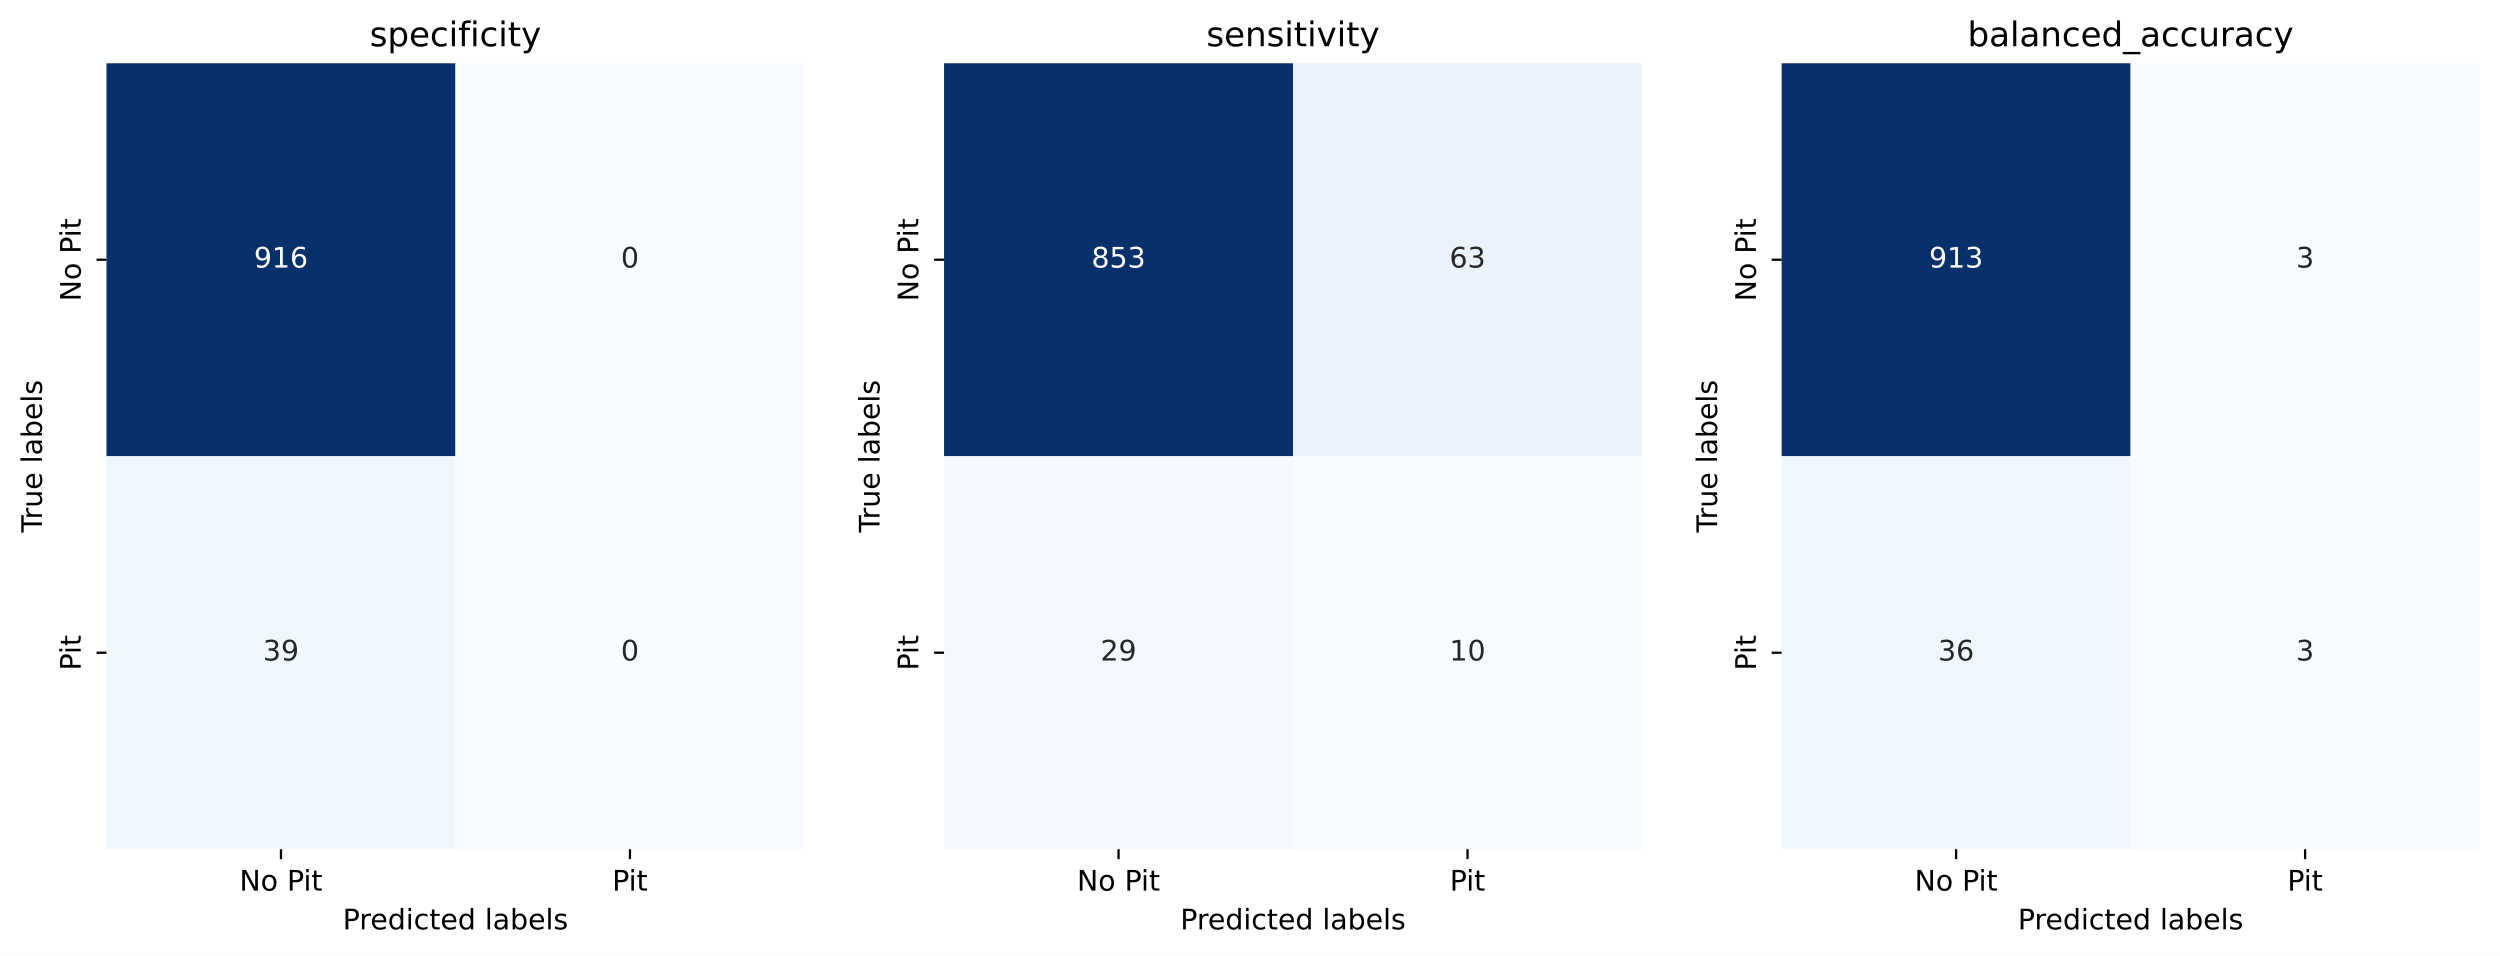
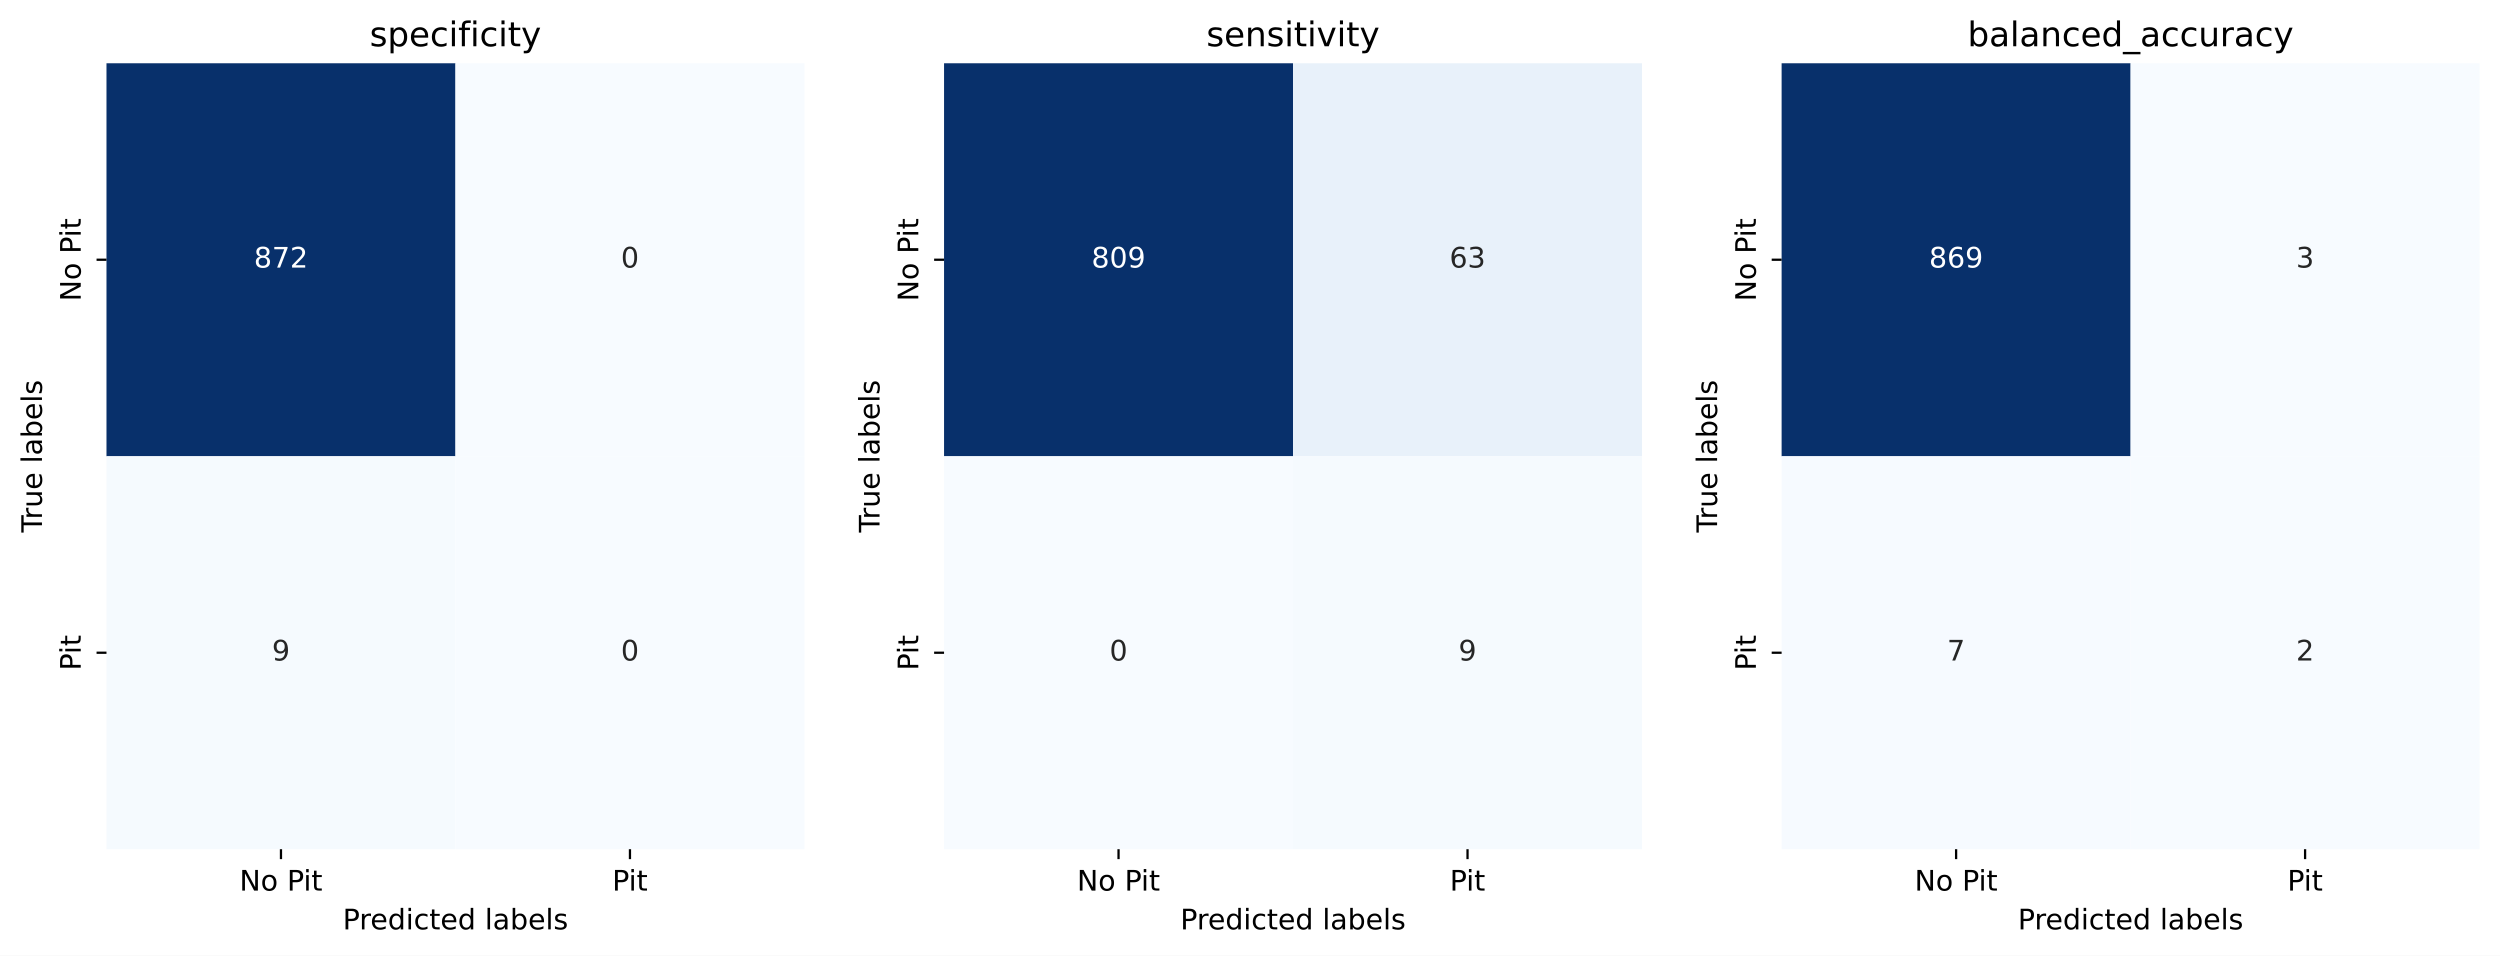
<svg xmlns="http://www.w3.org/2000/svg" xmlns:xlink="http://www.w3.org/1999/xlink" width="881.756pt" height="337.074pt" viewBox="0 0 881.756 337.074" version="1.1">
  <defs>
    <style type="text/css">*{stroke-linejoin: round; stroke-linecap: butt}</style>
  </defs>
  <g id="figure_1">
    <g id="patch_1">
      <path d="M 0 337.074  L 881.756 337.074  L 881.756 0  L 0 0  z " style="fill: #ffffff" />
    </g>
    <g id="axes_1">
      <g id="patch_2">
        <path d="M 37.556 299.518  L 283.733 299.518  L 283.733 22.318  L 37.556 22.318  z " style="fill: #ffffff" />
      </g>
      <g id="QuadMesh_1">
-         <path d="M 37.556 22.318  L 160.644 22.318  L 160.644 160.918  L 37.556 160.918  L 37.556 22.318  " clip-path="url(#p6b8d66e8da)" style="fill: #08306b" />
-         <path d="M 160.644 22.318  L 283.733 22.318  L 283.733 160.918  L 160.644 160.918  L 160.644 22.318  " clip-path="url(#p6b8d66e8da)" style="fill: #f7fbff" />
-         <path d="M 37.556 160.918  L 160.644 160.918  L 160.644 299.518  L 37.556 299.518  L 37.556 160.918  " clip-path="url(#p6b8d66e8da)" style="fill: #eff6fc" />
-         <path d="M 160.644 160.918  L 283.733 160.918  L 283.733 299.518  L 160.644 299.518  L 160.644 160.918  " clip-path="url(#p6b8d66e8da)" style="fill: #f7fbff" />
+         <path d="M 37.556 22.318  L 160.644 22.318  L 160.644 160.918  L 37.556 160.918  L 37.556 22.318  " clip-path="url(#p195a21d900)" style="fill: #08306b" />
+         <path d="M 160.644 22.318  L 283.733 22.318  L 283.733 160.918  L 160.644 160.918  L 160.644 22.318  " clip-path="url(#p195a21d900)" style="fill: #f7fbff" />
+         <path d="M 37.556 160.918  L 160.644 160.918  L 160.644 299.518  L 37.556 299.518  L 37.556 160.918  " clip-path="url(#p195a21d900)" style="fill: #f5fafe" />
+         <path d="M 160.644 160.918  L 283.733 160.918  L 283.733 299.518  L 160.644 299.518  L 160.644 160.918  " clip-path="url(#p195a21d900)" style="fill: #f7fbff" />
      </g>
      <g id="matplotlib.axis_1">
        <g id="xtick_1">
          <g id="line2d_1">
            <defs>
-               <path id="m2f3bbe3cd3" d="M 0 0  L 0 3.5  " style="stroke: #000000; stroke-width: 0.8" />
+               <path id="m20a2691342" d="M 0 0  L 0 3.5  " style="stroke: #000000; stroke-width: 0.8" />
            </defs>
            <g>
-               <use xlink:href="#m2f3bbe3cd3" x="99.1" y="299.518" style="stroke: #000000; stroke-width: 0.8" />
+               <use xlink:href="#m20a2691342" x="99.1" y="299.518" style="stroke: #000000; stroke-width: 0.8" />
            </g>
          </g>
          <g id="text_1">
            <g transform="translate(84.45974 314.1166) scale(0.1 -0.1)">
              <defs>
                <path id="DejaVuSans-4e" d="M 628 4666  L 1478 4666  L 3547 763  L 3547 4666  L 4159 4666  L 4159 0  L 3309 0  L 1241 3903  L 1241 0  L 628 0  L 628 4666  z " transform="scale(0.015625)" />
                <path id="DejaVuSans-6f" d="M 1959 3097  Q 1497 3097 1228 2736  Q 959 2375 959 1747  Q 959 1119 1226 758  Q 1494 397 1959 397  Q 2419 397 2687 759  Q 2956 1122 2956 1747  Q 2956 2369 2687 2733  Q 2419 3097 1959 3097  z M 1959 3584  Q 2709 3584 3137 3096  Q 3566 2609 3566 1747  Q 3566 888 3137 398  Q 2709 -91 1959 -91  Q 1206 -91 779 398  Q 353 888 353 1747  Q 353 2609 779 3096  Q 1206 3584 1959 3584  z " transform="scale(0.015625)" />
                <path id="DejaVuSans-20" transform="scale(0.015625)" />
                <path id="DejaVuSans-50" d="M 1259 4147  L 1259 2394  L 2053 2394  Q 2494 2394 2734 2622  Q 2975 2850 2975 3272  Q 2975 3691 2734 3919  Q 2494 4147 2053 4147  L 1259 4147  z M 628 4666  L 2053 4666  Q 2838 4666 3239 4311  Q 3641 3956 3641 3272  Q 3641 2581 3239 2228  Q 2838 1875 2053 1875  L 1259 1875  L 1259 0  L 628 0  L 628 4666  z " transform="scale(0.015625)" />
                <path id="DejaVuSans-69" d="M 603 3500  L 1178 3500  L 1178 0  L 603 0  L 603 3500  z M 603 4863  L 1178 4863  L 1178 4134  L 603 4134  L 603 4863  z " transform="scale(0.015625)" />
                <path id="DejaVuSans-74" d="M 1172 4494  L 1172 3500  L 2356 3500  L 2356 3053  L 1172 3053  L 1172 1153  Q 1172 725 1289 603  Q 1406 481 1766 481  L 2356 481  L 2356 0  L 1766 0  Q 1100 0 847 248  Q 594 497 594 1153  L 594 3053  L 172 3053  L 172 3500  L 594 3500  L 594 4494  L 1172 4494  z " transform="scale(0.015625)" />
              </defs>
              <use xlink:href="#DejaVuSans-4e" />
              <use xlink:href="#DejaVuSans-6f" x="74.805" />
              <use xlink:href="#DejaVuSans-20" x="135.986" />
              <use xlink:href="#DejaVuSans-50" x="167.773" />
              <use xlink:href="#DejaVuSans-69" x="225.826" />
              <use xlink:href="#DejaVuSans-74" x="253.609" />
            </g>
          </g>
        </g>
        <g id="xtick_2">
          <g id="line2d_2">
            <g>
-               <use xlink:href="#m2f3bbe3cd3" x="222.189" y="299.518" style="stroke: #000000; stroke-width: 0.8" />
+               <use xlink:href="#m20a2691342" x="222.189" y="299.518" style="stroke: #000000; stroke-width: 0.8" />
            </g>
          </g>
          <g id="text_2">
            <g transform="translate(215.937 314.1166) scale(0.1 -0.1)">
              <use xlink:href="#DejaVuSans-50" />
              <use xlink:href="#DejaVuSans-69" x="58.053" />
              <use xlink:href="#DejaVuSans-74" x="85.836" />
            </g>
          </g>
        </g>
        <g id="text_3">
          <g transform="translate(120.8875 327.7947) scale(0.1 -0.1)">
            <defs>
              <path id="DejaVuSans-72" d="M 2631 2963  Q 2534 3019 2420 3045  Q 2306 3072 2169 3072  Q 1681 3072 1420 2755  Q 1159 2438 1159 1844  L 1159 0  L 581 0  L 581 3500  L 1159 3500  L 1159 2956  Q 1341 3275 1631 3429  Q 1922 3584 2338 3584  Q 2397 3584 2469 3576  Q 2541 3569 2628 3553  L 2631 2963  z " transform="scale(0.015625)" />
              <path id="DejaVuSans-65" d="M 3597 1894  L 3597 1613  L 953 1613  Q 991 1019 1311 708  Q 1631 397 2203 397  Q 2534 397 2845 478  Q 3156 559 3463 722  L 3463 178  Q 3153 47 2828 -22  Q 2503 -91 2169 -91  Q 1331 -91 842 396  Q 353 884 353 1716  Q 353 2575 817 3079  Q 1281 3584 2069 3584  Q 2775 3584 3186 3129  Q 3597 2675 3597 1894  z M 3022 2063  Q 3016 2534 2758 2815  Q 2500 3097 2075 3097  Q 1594 3097 1305 2825  Q 1016 2553 972 2059  L 3022 2063  z " transform="scale(0.015625)" />
              <path id="DejaVuSans-64" d="M 2906 2969  L 2906 4863  L 3481 4863  L 3481 0  L 2906 0  L 2906 525  Q 2725 213 2448 61  Q 2172 -91 1784 -91  Q 1150 -91 751 415  Q 353 922 353 1747  Q 353 2572 751 3078  Q 1150 3584 1784 3584  Q 2172 3584 2448 3432  Q 2725 3281 2906 2969  z M 947 1747  Q 947 1113 1208 752  Q 1469 391 1925 391  Q 2381 391 2643 752  Q 2906 1113 2906 1747  Q 2906 2381 2643 2742  Q 2381 3103 1925 3103  Q 1469 3103 1208 2742  Q 947 2381 947 1747  z " transform="scale(0.015625)" />
              <path id="DejaVuSans-63" d="M 3122 3366  L 3122 2828  Q 2878 2963 2633 3030  Q 2388 3097 2138 3097  Q 1578 3097 1268 2742  Q 959 2388 959 1747  Q 959 1106 1268 751  Q 1578 397 2138 397  Q 2388 397 2633 464  Q 2878 531 3122 666  L 3122 134  Q 2881 22 2623 -34  Q 2366 -91 2075 -91  Q 1284 -91 818 406  Q 353 903 353 1747  Q 353 2603 823 3093  Q 1294 3584 2113 3584  Q 2378 3584 2631 3529  Q 2884 3475 3122 3366  z " transform="scale(0.015625)" />
              <path id="DejaVuSans-6c" d="M 603 4863  L 1178 4863  L 1178 0  L 603 0  L 603 4863  z " transform="scale(0.015625)" />
              <path id="DejaVuSans-61" d="M 2194 1759  Q 1497 1759 1228 1600  Q 959 1441 959 1056  Q 959 750 1161 570  Q 1363 391 1709 391  Q 2188 391 2477 730  Q 2766 1069 2766 1631  L 2766 1759  L 2194 1759  z M 3341 1997  L 3341 0  L 2766 0  L 2766 531  Q 2569 213 2275 61  Q 1981 -91 1556 -91  Q 1019 -91 701 211  Q 384 513 384 1019  Q 384 1609 779 1909  Q 1175 2209 1959 2209  L 2766 2209  L 2766 2266  Q 2766 2663 2505 2880  Q 2244 3097 1772 3097  Q 1472 3097 1187 3025  Q 903 2953 641 2809  L 641 3341  Q 956 3463 1253 3523  Q 1550 3584 1831 3584  Q 2591 3584 2966 3190  Q 3341 2797 3341 1997  z " transform="scale(0.015625)" />
              <path id="DejaVuSans-62" d="M 3116 1747  Q 3116 2381 2855 2742  Q 2594 3103 2138 3103  Q 1681 3103 1420 2742  Q 1159 2381 1159 1747  Q 1159 1113 1420 752  Q 1681 391 2138 391  Q 2594 391 2855 752  Q 3116 1113 3116 1747  z M 1159 2969  Q 1341 3281 1617 3432  Q 1894 3584 2278 3584  Q 2916 3584 3314 3078  Q 3713 2572 3713 1747  Q 3713 922 3314 415  Q 2916 -91 2278 -91  Q 1894 -91 1617 61  Q 1341 213 1159 525  L 1159 0  L 581 0  L 581 4863  L 1159 4863  L 1159 2969  z " transform="scale(0.015625)" />
              <path id="DejaVuSans-73" d="M 2834 3397  L 2834 2853  Q 2591 2978 2328 3040  Q 2066 3103 1784 3103  Q 1356 3103 1142 2972  Q 928 2841 928 2578  Q 928 2378 1081 2264  Q 1234 2150 1697 2047  L 1894 2003  Q 2506 1872 2764 1633  Q 3022 1394 3022 966  Q 3022 478 2636 193  Q 2250 -91 1575 -91  Q 1294 -91 989 -36  Q 684 19 347 128  L 347 722  Q 666 556 975 473  Q 1284 391 1588 391  Q 1994 391 2212 530  Q 2431 669 2431 922  Q 2431 1156 2273 1281  Q 2116 1406 1581 1522  L 1381 1569  Q 847 1681 609 1914  Q 372 2147 372 2553  Q 372 3047 722 3315  Q 1072 3584 1716 3584  Q 2034 3584 2315 3537  Q 2597 3491 2834 3397  z " transform="scale(0.015625)" />
            </defs>
            <use xlink:href="#DejaVuSans-50" />
            <use xlink:href="#DejaVuSans-72" x="58.553" />
            <use xlink:href="#DejaVuSans-65" x="97.416" />
            <use xlink:href="#DejaVuSans-64" x="158.939" />
            <use xlink:href="#DejaVuSans-69" x="222.416" />
            <use xlink:href="#DejaVuSans-63" x="250.199" />
            <use xlink:href="#DejaVuSans-74" x="305.18" />
            <use xlink:href="#DejaVuSans-65" x="344.389" />
            <use xlink:href="#DejaVuSans-64" x="405.912" />
            <use xlink:href="#DejaVuSans-20" x="469.389" />
            <use xlink:href="#DejaVuSans-6c" x="501.176" />
            <use xlink:href="#DejaVuSans-61" x="528.959" />
            <use xlink:href="#DejaVuSans-62" x="590.238" />
            <use xlink:href="#DejaVuSans-65" x="653.715" />
            <use xlink:href="#DejaVuSans-6c" x="715.238" />
            <use xlink:href="#DejaVuSans-73" x="743.021" />
          </g>
        </g>
      </g>
      <g id="matplotlib.axis_2">
        <g id="ytick_1">
          <g id="line2d_3">
            <defs>
-               <path id="m284e5945c3" d="M 0 0  L -3.5 0  " style="stroke: #000000; stroke-width: 0.8" />
+               <path id="mb5b07ac8bc" d="M 0 0  L -3.5 0  " style="stroke: #000000; stroke-width: 0.8" />
            </defs>
            <g>
-               <use xlink:href="#m284e5945c3" x="37.556" y="91.618" style="stroke: #000000; stroke-width: 0.8" />
+               <use xlink:href="#mb5b07ac8bc" x="37.556" y="91.618" style="stroke: #000000; stroke-width: 0.8" />
            </g>
          </g>
          <g id="text_4">
            <g transform="translate(28.47656 106.2588) rotate(-90) scale(0.1 -0.1)">
              <use xlink:href="#DejaVuSans-4e" />
              <use xlink:href="#DejaVuSans-6f" x="74.805" />
              <use xlink:href="#DejaVuSans-20" x="135.986" />
              <use xlink:href="#DejaVuSans-50" x="167.773" />
              <use xlink:href="#DejaVuSans-69" x="225.826" />
              <use xlink:href="#DejaVuSans-74" x="253.609" />
            </g>
          </g>
        </g>
        <g id="ytick_2">
          <g id="line2d_4">
            <g>
-               <use xlink:href="#m284e5945c3" x="37.556" y="230.218" style="stroke: #000000; stroke-width: 0.8" />
+               <use xlink:href="#mb5b07ac8bc" x="37.556" y="230.218" style="stroke: #000000; stroke-width: 0.8" />
            </g>
          </g>
          <g id="text_5">
            <g transform="translate(28.47656 236.4697) rotate(-90) scale(0.1 -0.1)">
              <use xlink:href="#DejaVuSans-50" />
              <use xlink:href="#DejaVuSans-69" x="58.053" />
              <use xlink:href="#DejaVuSans-74" x="85.836" />
            </g>
          </g>
        </g>
        <g id="text_6">
          <g transform="translate(14.79844 187.822) rotate(-90) scale(0.1 -0.1)">
            <defs>
              <path id="DejaVuSans-54" d="M -19 4666  L 3928 4666  L 3928 4134  L 2272 4134  L 2272 0  L 1638 0  L 1638 4134  L -19 4134  L -19 4666  z " transform="scale(0.015625)" />
              <path id="DejaVuSans-75" d="M 544 1381  L 544 3500  L 1119 3500  L 1119 1403  Q 1119 906 1312 657  Q 1506 409 1894 409  Q 2359 409 2629 706  Q 2900 1003 2900 1516  L 2900 3500  L 3475 3500  L 3475 0  L 2900 0  L 2900 538  Q 2691 219 2414 64  Q 2138 -91 1772 -91  Q 1169 -91 856 284  Q 544 659 544 1381  z M 1991 3584  L 1991 3584  z " transform="scale(0.015625)" />
            </defs>
            <use xlink:href="#DejaVuSans-54" />
            <use xlink:href="#DejaVuSans-72" x="46.334" />
            <use xlink:href="#DejaVuSans-75" x="87.447" />
            <use xlink:href="#DejaVuSans-65" x="150.826" />
            <use xlink:href="#DejaVuSans-20" x="212.35" />
            <use xlink:href="#DejaVuSans-6c" x="244.137" />
            <use xlink:href="#DejaVuSans-61" x="271.92" />
            <use xlink:href="#DejaVuSans-62" x="333.199" />
            <use xlink:href="#DejaVuSans-65" x="396.676" />
            <use xlink:href="#DejaVuSans-6c" x="458.199" />
            <use xlink:href="#DejaVuSans-73" x="485.982" />
          </g>
        </g>
      </g>
      <g id="text_7">
        <g style="fill: #ffffff" transform="translate(89.55662 94.3775) scale(0.1 -0.1)">
          <defs>
-             <path id="DejaVuSans-39" d="M 703 97  L 703 672  Q 941 559 1184 500  Q 1428 441 1663 441  Q 2288 441 2617 861  Q 2947 1281 2994 2138  Q 2813 1869 2534 1725  Q 2256 1581 1919 1581  Q 1219 1581 811 2004  Q 403 2428 403 3163  Q 403 3881 828 4315  Q 1253 4750 1959 4750  Q 2769 4750 3195 4129  Q 3622 3509 3622 2328  Q 3622 1225 3098 567  Q 2575 -91 1691 -91  Q 1453 -91 1209 -44  Q 966 3 703 97  z M 1959 2075  Q 2384 2075 2632 2365  Q 2881 2656 2881 3163  Q 2881 3666 2632 3958  Q 2384 4250 1959 4250  Q 1534 4250 1286 3958  Q 1038 3666 1038 3163  Q 1038 2656 1286 2365  Q 1534 2075 1959 2075  z " transform="scale(0.015625)" />
-             <path id="DejaVuSans-31" d="M 794 531  L 1825 531  L 1825 4091  L 703 3866  L 703 4441  L 1819 4666  L 2450 4666  L 2450 531  L 3481 531  L 3481 0  L 794 0  L 794 531  z " transform="scale(0.015625)" />
-             <path id="DejaVuSans-36" d="M 2113 2584  Q 1688 2584 1439 2293  Q 1191 2003 1191 1497  Q 1191 994 1439 701  Q 1688 409 2113 409  Q 2538 409 2786 701  Q 3034 994 3034 1497  Q 3034 2003 2786 2293  Q 2538 2584 2113 2584  z M 3366 4563  L 3366 3988  Q 3128 4100 2886 4159  Q 2644 4219 2406 4219  Q 1781 4219 1451 3797  Q 1122 3375 1075 2522  Q 1259 2794 1537 2939  Q 1816 3084 2150 3084  Q 2853 3084 3261 2657  Q 3669 2231 3669 1497  Q 3669 778 3244 343  Q 2819 -91 2113 -91  Q 1303 -91 875 529  Q 447 1150 447 2328  Q 447 3434 972 4092  Q 1497 4750 2381 4750  Q 2619 4750 2861 4703  Q 3103 4656 3366 4563  z " transform="scale(0.015625)" />
-           </defs>
-           <use xlink:href="#DejaVuSans-39" />
-           <use xlink:href="#DejaVuSans-31" x="63.623" />
-           <use xlink:href="#DejaVuSans-36" x="127.246" />
+             <path id="DejaVuSans-38" d="M 2034 2216  Q 1584 2216 1326 1975  Q 1069 1734 1069 1313  Q 1069 891 1326 650  Q 1584 409 2034 409  Q 2484 409 2743 651  Q 3003 894 3003 1313  Q 3003 1734 2745 1975  Q 2488 2216 2034 2216  z M 1403 2484  Q 997 2584 770 2862  Q 544 3141 544 3541  Q 544 4100 942 4425  Q 1341 4750 2034 4750  Q 2731 4750 3128 4425  Q 3525 4100 3525 3541  Q 3525 3141 3298 2862  Q 3072 2584 2669 2484  Q 3125 2378 3379 2068  Q 3634 1759 3634 1313  Q 3634 634 3220 271  Q 2806 -91 2034 -91  Q 1263 -91 848 271  Q 434 634 434 1313  Q 434 1759 690 2068  Q 947 2378 1403 2484  z M 1172 3481  Q 1172 3119 1398 2916  Q 1625 2713 2034 2713  Q 2441 2713 2670 2916  Q 2900 3119 2900 3481  Q 2900 3844 2670 4047  Q 2441 4250 2034 4250  Q 1625 4250 1398 4047  Q 1172 3844 1172 3481  z " transform="scale(0.015625)" />
+             <path id="DejaVuSans-37" d="M 525 4666  L 3525 4666  L 3525 4397  L 1831 0  L 1172 0  L 2766 4134  L 525 4134  L 525 4666  z " transform="scale(0.015625)" />
+             <path id="DejaVuSans-32" d="M 1228 531  L 3431 531  L 3431 0  L 469 0  L 469 531  Q 828 903 1448 1529  Q 2069 2156 2228 2338  Q 2531 2678 2651 2914  Q 2772 3150 2772 3378  Q 2772 3750 2511 3984  Q 2250 4219 1831 4219  Q 1534 4219 1204 4116  Q 875 4013 500 3803  L 500 4441  Q 881 4594 1212 4672  Q 1544 4750 1819 4750  Q 2544 4750 2975 4387  Q 3406 4025 3406 3419  Q 3406 3131 3298 2873  Q 3191 2616 2906 2266  Q 2828 2175 2409 1742  Q 1991 1309 1228 531  z " transform="scale(0.015625)" />
+           </defs>
+           <use xlink:href="#DejaVuSans-38" />
+           <use xlink:href="#DejaVuSans-37" x="63.623" />
+           <use xlink:href="#DejaVuSans-32" x="127.246" />
        </g>
      </g>
      <g id="text_8">
        <g style="fill: #262626" transform="translate(219.0074 94.3775) scale(0.1 -0.1)">
          <defs>
            <path id="DejaVuSans-30" d="M 2034 4250  Q 1547 4250 1301 3770  Q 1056 3291 1056 2328  Q 1056 1369 1301 889  Q 1547 409 2034 409  Q 2525 409 2770 889  Q 3016 1369 3016 2328  Q 3016 3291 2770 3770  Q 2525 4250 2034 4250  z M 2034 4750  Q 2819 4750 3233 4129  Q 3647 3509 3647 2328  Q 3647 1150 3233 529  Q 2819 -91 2034 -91  Q 1250 -91 836 529  Q 422 1150 422 2328  Q 422 3509 836 4129  Q 1250 4750 2034 4750  z " transform="scale(0.015625)" />
          </defs>
          <use xlink:href="#DejaVuSans-30" />
        </g>
      </g>
      <g id="text_9">
-         <g style="fill: #262626" transform="translate(92.73787 232.9775) scale(0.1 -0.1)">
-           <defs>
-             <path id="DejaVuSans-33" d="M 2597 2516  Q 3050 2419 3304 2112  Q 3559 1806 3559 1356  Q 3559 666 3084 287  Q 2609 -91 1734 -91  Q 1441 -91 1130 -33  Q 819 25 488 141  L 488 750  Q 750 597 1062 519  Q 1375 441 1716 441  Q 2309 441 2620 675  Q 2931 909 2931 1356  Q 2931 1769 2642 2001  Q 2353 2234 1838 2234  L 1294 2234  L 1294 2753  L 1863 2753  Q 2328 2753 2575 2939  Q 2822 3125 2822 3475  Q 2822 3834 2567 4026  Q 2313 4219 1838 4219  Q 1578 4219 1281 4162  Q 984 4106 628 3988  L 628 4550  Q 988 4650 1302 4700  Q 1616 4750 1894 4750  Q 2613 4750 3031 4423  Q 3450 4097 3450 3541  Q 3450 3153 3228 2886  Q 3006 2619 2597 2516  z " transform="scale(0.015625)" />
-           </defs>
-           <use xlink:href="#DejaVuSans-33" />
-           <use xlink:href="#DejaVuSans-39" x="63.623" />
+         <g style="fill: #262626" transform="translate(95.91912 232.9775) scale(0.1 -0.1)">
+           <defs>
+             <path id="DejaVuSans-39" d="M 703 97  L 703 672  Q 941 559 1184 500  Q 1428 441 1663 441  Q 2288 441 2617 861  Q 2947 1281 2994 2138  Q 2813 1869 2534 1725  Q 2256 1581 1919 1581  Q 1219 1581 811 2004  Q 403 2428 403 3163  Q 403 3881 828 4315  Q 1253 4750 1959 4750  Q 2769 4750 3195 4129  Q 3622 3509 3622 2328  Q 3622 1225 3098 567  Q 2575 -91 1691 -91  Q 1453 -91 1209 -44  Q 966 3 703 97  z M 1959 2075  Q 2384 2075 2632 2365  Q 2881 2656 2881 3163  Q 2881 3666 2632 3958  Q 2384 4250 1959 4250  Q 1534 4250 1286 3958  Q 1038 3666 1038 3163  Q 1038 2656 1286 2365  Q 1534 2075 1959 2075  z " transform="scale(0.015625)" />
+           </defs>
+           <use xlink:href="#DejaVuSans-39" />
        </g>
      </g>
      <g id="text_10">
        <g style="fill: #262626" transform="translate(219.0074 232.9775) scale(0.1 -0.1)">
          <use xlink:href="#DejaVuSans-30" />
        </g>
      </g>
      <g id="text_11">
        <g transform="translate(130.4035 16.31812) scale(0.12 -0.12)">
          <defs>
            <path id="DejaVuSans-70" d="M 1159 525  L 1159 -1331  L 581 -1331  L 581 3500  L 1159 3500  L 1159 2969  Q 1341 3281 1617 3432  Q 1894 3584 2278 3584  Q 2916 3584 3314 3078  Q 3713 2572 3713 1747  Q 3713 922 3314 415  Q 2916 -91 2278 -91  Q 1894 -91 1617 61  Q 1341 213 1159 525  z M 3116 1747  Q 3116 2381 2855 2742  Q 2594 3103 2138 3103  Q 1681 3103 1420 2742  Q 1159 2381 1159 1747  Q 1159 1113 1420 752  Q 1681 391 2138 391  Q 2594 391 2855 752  Q 3116 1113 3116 1747  z " transform="scale(0.015625)" />
            <path id="DejaVuSans-66" d="M 2375 4863  L 2375 4384  L 1825 4384  Q 1516 4384 1395 4259  Q 1275 4134 1275 3809  L 1275 3500  L 2222 3500  L 2222 3053  L 1275 3053  L 1275 0  L 697 0  L 697 3053  L 147 3053  L 147 3500  L 697 3500  L 697 3744  Q 697 4328 969 4595  Q 1241 4863 1831 4863  L 2375 4863  z " transform="scale(0.015625)" />
            <path id="DejaVuSans-79" d="M 2059 -325  Q 1816 -950 1584 -1140  Q 1353 -1331 966 -1331  L 506 -1331  L 506 -850  L 844 -850  Q 1081 -850 1212 -737  Q 1344 -625 1503 -206  L 1606 56  L 191 3500  L 800 3500  L 1894 763  L 2988 3500  L 3597 3500  L 2059 -325  z " transform="scale(0.015625)" />
          </defs>
          <use xlink:href="#DejaVuSans-73" />
          <use xlink:href="#DejaVuSans-70" x="52.1" />
          <use xlink:href="#DejaVuSans-65" x="115.576" />
          <use xlink:href="#DejaVuSans-63" x="177.1" />
          <use xlink:href="#DejaVuSans-69" x="232.08" />
          <use xlink:href="#DejaVuSans-66" x="259.863" />
          <use xlink:href="#DejaVuSans-69" x="295.068" />
          <use xlink:href="#DejaVuSans-63" x="322.852" />
          <use xlink:href="#DejaVuSans-69" x="377.832" />
          <use xlink:href="#DejaVuSans-74" x="405.615" />
          <use xlink:href="#DejaVuSans-79" x="444.824" />
        </g>
      </g>
    </g>
    <g id="axes_2">
      <g id="patch_3">
        <path d="M 332.968 299.518  L 579.144 299.518  L 579.144 22.318  L 332.968 22.318  z " style="fill: #ffffff" />
      </g>
      <g id="QuadMesh_2">
-         <path d="M 332.968 22.318  L 456.056 22.318  L 456.056 160.918  L 332.968 160.918  L 332.968 22.318  " clip-path="url(#pb93286e410)" style="fill: #08306b" />
-         <path d="M 456.056 22.318  L 579.144 22.318  L 579.144 160.918  L 456.056 160.918  L 456.056 22.318  " clip-path="url(#pb93286e410)" style="fill: #eaf3fb" />
-         <path d="M 332.968 160.918  L 456.056 160.918  L 456.056 299.518  L 332.968 299.518  L 332.968 160.918  " clip-path="url(#pb93286e410)" style="fill: #f3f8fe" />
-         <path d="M 456.056 160.918  L 579.144 160.918  L 579.144 299.518  L 456.056 299.518  L 456.056 160.918  " clip-path="url(#pb93286e410)" style="fill: #f7fbff" />
+         <path d="M 332.968 22.318  L 456.056 22.318  L 456.056 160.918  L 332.968 160.918  L 332.968 22.318  " clip-path="url(#pd767075dec)" style="fill: #08306b" />
+         <path d="M 456.056 22.318  L 579.144 22.318  L 579.144 160.918  L 456.056 160.918  L 456.056 22.318  " clip-path="url(#pd767075dec)" style="fill: #e8f1fa" />
+         <path d="M 332.968 160.918  L 456.056 160.918  L 456.056 299.518  L 332.968 299.518  L 332.968 160.918  " clip-path="url(#pd767075dec)" style="fill: #f7fbff" />
+         <path d="M 456.056 160.918  L 579.144 160.918  L 579.144 299.518  L 456.056 299.518  L 456.056 160.918  " clip-path="url(#pd767075dec)" style="fill: #f5fafe" />
      </g>
      <g id="matplotlib.axis_3">
        <g id="xtick_3">
          <g id="line2d_5">
            <g>
-               <use xlink:href="#m2f3bbe3cd3" x="394.512" y="299.518" style="stroke: #000000; stroke-width: 0.8" />
+               <use xlink:href="#m20a2691342" x="394.512" y="299.518" style="stroke: #000000; stroke-width: 0.8" />
            </g>
          </g>
          <g id="text_12">
            <g transform="translate(379.8715 314.1166) scale(0.1 -0.1)">
              <use xlink:href="#DejaVuSans-4e" />
              <use xlink:href="#DejaVuSans-6f" x="74.805" />
              <use xlink:href="#DejaVuSans-20" x="135.986" />
              <use xlink:href="#DejaVuSans-50" x="167.773" />
              <use xlink:href="#DejaVuSans-69" x="225.826" />
              <use xlink:href="#DejaVuSans-74" x="253.609" />
            </g>
          </g>
        </g>
        <g id="xtick_4">
          <g id="line2d_6">
            <g>
-               <use xlink:href="#m2f3bbe3cd3" x="517.6" y="299.518" style="stroke: #000000; stroke-width: 0.8" />
+               <use xlink:href="#m20a2691342" x="517.6" y="299.518" style="stroke: #000000; stroke-width: 0.8" />
            </g>
          </g>
          <g id="text_13">
            <g transform="translate(511.3488 314.1166) scale(0.1 -0.1)">
              <use xlink:href="#DejaVuSans-50" />
              <use xlink:href="#DejaVuSans-69" x="58.053" />
              <use xlink:href="#DejaVuSans-74" x="85.836" />
            </g>
          </g>
        </g>
        <g id="text_14">
          <g transform="translate(416.2992 327.7947) scale(0.1 -0.1)">
            <use xlink:href="#DejaVuSans-50" />
            <use xlink:href="#DejaVuSans-72" x="58.553" />
            <use xlink:href="#DejaVuSans-65" x="97.416" />
            <use xlink:href="#DejaVuSans-64" x="158.939" />
            <use xlink:href="#DejaVuSans-69" x="222.416" />
            <use xlink:href="#DejaVuSans-63" x="250.199" />
            <use xlink:href="#DejaVuSans-74" x="305.18" />
            <use xlink:href="#DejaVuSans-65" x="344.389" />
            <use xlink:href="#DejaVuSans-64" x="405.912" />
            <use xlink:href="#DejaVuSans-20" x="469.389" />
            <use xlink:href="#DejaVuSans-6c" x="501.176" />
            <use xlink:href="#DejaVuSans-61" x="528.959" />
            <use xlink:href="#DejaVuSans-62" x="590.238" />
            <use xlink:href="#DejaVuSans-65" x="653.715" />
            <use xlink:href="#DejaVuSans-6c" x="715.238" />
            <use xlink:href="#DejaVuSans-73" x="743.021" />
          </g>
        </g>
      </g>
      <g id="matplotlib.axis_4">
        <g id="ytick_3">
          <g id="line2d_7">
            <g>
-               <use xlink:href="#m284e5945c3" x="332.968" y="91.618" style="stroke: #000000; stroke-width: 0.8" />
+               <use xlink:href="#mb5b07ac8bc" x="332.968" y="91.618" style="stroke: #000000; stroke-width: 0.8" />
            </g>
          </g>
          <g id="text_15">
            <g transform="translate(323.8883 106.2588) rotate(-90) scale(0.1 -0.1)">
              <use xlink:href="#DejaVuSans-4e" />
              <use xlink:href="#DejaVuSans-6f" x="74.805" />
              <use xlink:href="#DejaVuSans-20" x="135.986" />
              <use xlink:href="#DejaVuSans-50" x="167.773" />
              <use xlink:href="#DejaVuSans-69" x="225.826" />
              <use xlink:href="#DejaVuSans-74" x="253.609" />
            </g>
          </g>
        </g>
        <g id="ytick_4">
          <g id="line2d_8">
            <g>
-               <use xlink:href="#m284e5945c3" x="332.968" y="230.218" style="stroke: #000000; stroke-width: 0.8" />
+               <use xlink:href="#mb5b07ac8bc" x="332.968" y="230.218" style="stroke: #000000; stroke-width: 0.8" />
            </g>
          </g>
          <g id="text_16">
            <g transform="translate(323.8883 236.4697) rotate(-90) scale(0.1 -0.1)">
              <use xlink:href="#DejaVuSans-50" />
              <use xlink:href="#DejaVuSans-69" x="58.053" />
              <use xlink:href="#DejaVuSans-74" x="85.836" />
            </g>
          </g>
        </g>
        <g id="text_17">
          <g transform="translate(310.2102 187.822) rotate(-90) scale(0.1 -0.1)">
            <use xlink:href="#DejaVuSans-54" />
            <use xlink:href="#DejaVuSans-72" x="46.334" />
            <use xlink:href="#DejaVuSans-75" x="87.447" />
            <use xlink:href="#DejaVuSans-65" x="150.826" />
            <use xlink:href="#DejaVuSans-20" x="212.35" />
            <use xlink:href="#DejaVuSans-6c" x="244.137" />
            <use xlink:href="#DejaVuSans-61" x="271.92" />
            <use xlink:href="#DejaVuSans-62" x="333.199" />
            <use xlink:href="#DejaVuSans-65" x="396.676" />
            <use xlink:href="#DejaVuSans-6c" x="458.199" />
            <use xlink:href="#DejaVuSans-73" x="485.982" />
          </g>
        </g>
      </g>
      <g id="text_18">
        <g style="fill: #ffffff" transform="translate(384.9684 94.3775) scale(0.1 -0.1)">
-           <defs>
-             <path id="DejaVuSans-38" d="M 2034 2216  Q 1584 2216 1326 1975  Q 1069 1734 1069 1313  Q 1069 891 1326 650  Q 1584 409 2034 409  Q 2484 409 2743 651  Q 3003 894 3003 1313  Q 3003 1734 2745 1975  Q 2488 2216 2034 2216  z M 1403 2484  Q 997 2584 770 2862  Q 544 3141 544 3541  Q 544 4100 942 4425  Q 1341 4750 2034 4750  Q 2731 4750 3128 4425  Q 3525 4100 3525 3541  Q 3525 3141 3298 2862  Q 3072 2584 2669 2484  Q 3125 2378 3379 2068  Q 3634 1759 3634 1313  Q 3634 634 3220 271  Q 2806 -91 2034 -91  Q 1263 -91 848 271  Q 434 634 434 1313  Q 434 1759 690 2068  Q 947 2378 1403 2484  z M 1172 3481  Q 1172 3119 1398 2916  Q 1625 2713 2034 2713  Q 2441 2713 2670 2916  Q 2900 3119 2900 3481  Q 2900 3844 2670 4047  Q 2441 4250 2034 4250  Q 1625 4250 1398 4047  Q 1172 3844 1172 3481  z " transform="scale(0.015625)" />
-             <path id="DejaVuSans-35" d="M 691 4666  L 3169 4666  L 3169 4134  L 1269 4134  L 1269 2991  Q 1406 3038 1543 3061  Q 1681 3084 1819 3084  Q 2600 3084 3056 2656  Q 3513 2228 3513 1497  Q 3513 744 3044 326  Q 2575 -91 1722 -91  Q 1428 -91 1123 -41  Q 819 9 494 109  L 494 744  Q 775 591 1075 516  Q 1375 441 1709 441  Q 2250 441 2565 725  Q 2881 1009 2881 1497  Q 2881 1984 2565 2268  Q 2250 2553 1709 2553  Q 1456 2553 1204 2497  Q 953 2441 691 2322  L 691 4666  z " transform="scale(0.015625)" />
-           </defs>
          <use xlink:href="#DejaVuSans-38" />
-           <use xlink:href="#DejaVuSans-35" x="63.623" />
-           <use xlink:href="#DejaVuSans-33" x="127.246" />
+           <use xlink:href="#DejaVuSans-30" x="63.623" />
+           <use xlink:href="#DejaVuSans-39" x="127.246" />
        </g>
      </g>
      <g id="text_19">
        <g style="fill: #262626" transform="translate(511.2379 94.3775) scale(0.1 -0.1)">
+           <defs>
+             <path id="DejaVuSans-36" d="M 2113 2584  Q 1688 2584 1439 2293  Q 1191 2003 1191 1497  Q 1191 994 1439 701  Q 1688 409 2113 409  Q 2538 409 2786 701  Q 3034 994 3034 1497  Q 3034 2003 2786 2293  Q 2538 2584 2113 2584  z M 3366 4563  L 3366 3988  Q 3128 4100 2886 4159  Q 2644 4219 2406 4219  Q 1781 4219 1451 3797  Q 1122 3375 1075 2522  Q 1259 2794 1537 2939  Q 1816 3084 2150 3084  Q 2853 3084 3261 2657  Q 3669 2231 3669 1497  Q 3669 778 3244 343  Q 2819 -91 2113 -91  Q 1303 -91 875 529  Q 447 1150 447 2328  Q 447 3434 972 4092  Q 1497 4750 2381 4750  Q 2619 4750 2861 4703  Q 3103 4656 3366 4563  z " transform="scale(0.015625)" />
+             <path id="DejaVuSans-33" d="M 2597 2516  Q 3050 2419 3304 2112  Q 3559 1806 3559 1356  Q 3559 666 3084 287  Q 2609 -91 1734 -91  Q 1441 -91 1130 -33  Q 819 25 488 141  L 488 750  Q 750 597 1062 519  Q 1375 441 1716 441  Q 2309 441 2620 675  Q 2931 909 2931 1356  Q 2931 1769 2642 2001  Q 2353 2234 1838 2234  L 1294 2234  L 1294 2753  L 1863 2753  Q 2328 2753 2575 2939  Q 2822 3125 2822 3475  Q 2822 3834 2567 4026  Q 2313 4219 1838 4219  Q 1578 4219 1281 4162  Q 984 4106 628 3988  L 628 4550  Q 988 4650 1302 4700  Q 1616 4750 1894 4750  Q 2613 4750 3031 4423  Q 3450 4097 3450 3541  Q 3450 3153 3228 2886  Q 3006 2619 2597 2516  z " transform="scale(0.015625)" />
+           </defs>
          <use xlink:href="#DejaVuSans-36" />
          <use xlink:href="#DejaVuSans-33" x="63.623" />
        </g>
      </g>
      <g id="text_20">
-         <g style="fill: #262626" transform="translate(388.1496 232.9775) scale(0.1 -0.1)">
-           <defs>
-             <path id="DejaVuSans-32" d="M 1228 531  L 3431 531  L 3431 0  L 469 0  L 469 531  Q 828 903 1448 1529  Q 2069 2156 2228 2338  Q 2531 2678 2651 2914  Q 2772 3150 2772 3378  Q 2772 3750 2511 3984  Q 2250 4219 1831 4219  Q 1534 4219 1204 4116  Q 875 4013 500 3803  L 500 4441  Q 881 4594 1212 4672  Q 1544 4750 1819 4750  Q 2544 4750 2975 4387  Q 3406 4025 3406 3419  Q 3406 3131 3298 2873  Q 3191 2616 2906 2266  Q 2828 2175 2409 1742  Q 1991 1309 1228 531  z " transform="scale(0.015625)" />
-           </defs>
-           <use xlink:href="#DejaVuSans-32" />
-           <use xlink:href="#DejaVuSans-39" x="63.623" />
+         <g style="fill: #262626" transform="translate(391.3309 232.9775) scale(0.1 -0.1)">
+           <use xlink:href="#DejaVuSans-30" />
        </g>
      </g>
      <g id="text_21">
-         <g style="fill: #262626" transform="translate(511.2379 232.9775) scale(0.1 -0.1)">
-           <use xlink:href="#DejaVuSans-31" />
-           <use xlink:href="#DejaVuSans-30" x="63.623" />
+         <g style="fill: #262626" transform="translate(514.4191 232.9775) scale(0.1 -0.1)">
+           <use xlink:href="#DejaVuSans-39" />
        </g>
      </g>
      <g id="text_22">
        <g transform="translate(425.5031 16.31812) scale(0.12 -0.12)">
          <defs>
            <path id="DejaVuSans-6e" d="M 3513 2113  L 3513 0  L 2938 0  L 2938 2094  Q 2938 2591 2744 2837  Q 2550 3084 2163 3084  Q 1697 3084 1428 2787  Q 1159 2491 1159 1978  L 1159 0  L 581 0  L 581 3500  L 1159 3500  L 1159 2956  Q 1366 3272 1645 3428  Q 1925 3584 2291 3584  Q 2894 3584 3203 3211  Q 3513 2838 3513 2113  z " transform="scale(0.015625)" />
            <path id="DejaVuSans-76" d="M 191 3500  L 800 3500  L 1894 563  L 2988 3500  L 3597 3500  L 2284 0  L 1503 0  L 191 3500  z " transform="scale(0.015625)" />
          </defs>
          <use xlink:href="#DejaVuSans-73" />
          <use xlink:href="#DejaVuSans-65" x="52.1" />
          <use xlink:href="#DejaVuSans-6e" x="113.623" />
          <use xlink:href="#DejaVuSans-73" x="177.002" />
          <use xlink:href="#DejaVuSans-69" x="229.102" />
          <use xlink:href="#DejaVuSans-74" x="256.885" />
          <use xlink:href="#DejaVuSans-69" x="296.094" />
          <use xlink:href="#DejaVuSans-76" x="323.877" />
          <use xlink:href="#DejaVuSans-69" x="383.057" />
          <use xlink:href="#DejaVuSans-74" x="410.84" />
          <use xlink:href="#DejaVuSans-79" x="450.049" />
        </g>
      </g>
    </g>
    <g id="axes_3">
      <g id="patch_4">
        <path d="M 628.38 299.518  L 874.556 299.518  L 874.556 22.318  L 628.38 22.318  z " style="fill: #ffffff" />
      </g>
      <g id="QuadMesh_3">
-         <path d="M 628.38 22.318  L 751.468 22.318  L 751.468 160.918  L 628.38 160.918  L 628.38 22.318  " clip-path="url(#pebece07d7b)" style="fill: #08306b" />
-         <path d="M 751.468 22.318  L 874.556 22.318  L 874.556 160.918  L 751.468 160.918  L 751.468 22.318  " clip-path="url(#pebece07d7b)" style="fill: #f7fbff" />
-         <path d="M 628.38 160.918  L 751.468 160.918  L 751.468 299.518  L 628.38 299.518  L 628.38 160.918  " clip-path="url(#pebece07d7b)" style="fill: #f0f6fd" />
-         <path d="M 751.468 160.918  L 874.556 160.918  L 874.556 299.518  L 751.468 299.518  L 751.468 160.918  " clip-path="url(#pebece07d7b)" style="fill: #f7fbff" />
+         <path d="M 628.38 22.318  L 751.468 22.318  L 751.468 160.918  L 628.38 160.918  L 628.38 22.318  " clip-path="url(#p71b66aa206)" style="fill: #08306b" />
+         <path d="M 751.468 22.318  L 874.556 22.318  L 874.556 160.918  L 751.468 160.918  L 751.468 22.318  " clip-path="url(#p71b66aa206)" style="fill: #f7fbff" />
+         <path d="M 628.38 160.918  L 751.468 160.918  L 751.468 299.518  L 628.38 299.518  L 628.38 160.918  " clip-path="url(#p71b66aa206)" style="fill: #f6faff" />
+         <path d="M 751.468 160.918  L 874.556 160.918  L 874.556 299.518  L 751.468 299.518  L 751.468 160.918  " clip-path="url(#p71b66aa206)" style="fill: #f7fbff" />
      </g>
      <g id="matplotlib.axis_5">
        <g id="xtick_5">
          <g id="line2d_9">
            <g>
-               <use xlink:href="#m2f3bbe3cd3" x="689.924" y="299.518" style="stroke: #000000; stroke-width: 0.8" />
+               <use xlink:href="#m20a2691342" x="689.924" y="299.518" style="stroke: #000000; stroke-width: 0.8" />
            </g>
          </g>
          <g id="text_23">
            <g transform="translate(675.2833 314.1166) scale(0.1 -0.1)">
              <use xlink:href="#DejaVuSans-4e" />
              <use xlink:href="#DejaVuSans-6f" x="74.805" />
              <use xlink:href="#DejaVuSans-20" x="135.986" />
              <use xlink:href="#DejaVuSans-50" x="167.773" />
              <use xlink:href="#DejaVuSans-69" x="225.826" />
              <use xlink:href="#DejaVuSans-74" x="253.609" />
            </g>
          </g>
        </g>
        <g id="xtick_6">
          <g id="line2d_10">
            <g>
-               <use xlink:href="#m2f3bbe3cd3" x="813.012" y="299.518" style="stroke: #000000; stroke-width: 0.8" />
+               <use xlink:href="#m20a2691342" x="813.012" y="299.518" style="stroke: #000000; stroke-width: 0.8" />
            </g>
          </g>
          <g id="text_24">
            <g transform="translate(806.7606 314.1166) scale(0.1 -0.1)">
              <use xlink:href="#DejaVuSans-50" />
              <use xlink:href="#DejaVuSans-69" x="58.053" />
              <use xlink:href="#DejaVuSans-74" x="85.836" />
            </g>
          </g>
        </g>
        <g id="text_25">
          <g transform="translate(711.711 327.7947) scale(0.1 -0.1)">
            <use xlink:href="#DejaVuSans-50" />
            <use xlink:href="#DejaVuSans-72" x="58.553" />
            <use xlink:href="#DejaVuSans-65" x="97.416" />
            <use xlink:href="#DejaVuSans-64" x="158.939" />
            <use xlink:href="#DejaVuSans-69" x="222.416" />
            <use xlink:href="#DejaVuSans-63" x="250.199" />
            <use xlink:href="#DejaVuSans-74" x="305.18" />
            <use xlink:href="#DejaVuSans-65" x="344.389" />
            <use xlink:href="#DejaVuSans-64" x="405.912" />
            <use xlink:href="#DejaVuSans-20" x="469.389" />
            <use xlink:href="#DejaVuSans-6c" x="501.176" />
            <use xlink:href="#DejaVuSans-61" x="528.959" />
            <use xlink:href="#DejaVuSans-62" x="590.238" />
            <use xlink:href="#DejaVuSans-65" x="653.715" />
            <use xlink:href="#DejaVuSans-6c" x="715.238" />
            <use xlink:href="#DejaVuSans-73" x="743.021" />
          </g>
        </g>
      </g>
      <g id="matplotlib.axis_6">
        <g id="ytick_5">
          <g id="line2d_11">
            <g>
-               <use xlink:href="#m284e5945c3" x="628.38" y="91.618" style="stroke: #000000; stroke-width: 0.8" />
+               <use xlink:href="#mb5b07ac8bc" x="628.38" y="91.618" style="stroke: #000000; stroke-width: 0.8" />
            </g>
          </g>
          <g id="text_26">
            <g transform="translate(619.3001 106.2588) rotate(-90) scale(0.1 -0.1)">
              <use xlink:href="#DejaVuSans-4e" />
              <use xlink:href="#DejaVuSans-6f" x="74.805" />
              <use xlink:href="#DejaVuSans-20" x="135.986" />
              <use xlink:href="#DejaVuSans-50" x="167.773" />
              <use xlink:href="#DejaVuSans-69" x="225.826" />
              <use xlink:href="#DejaVuSans-74" x="253.609" />
            </g>
          </g>
        </g>
        <g id="ytick_6">
          <g id="line2d_12">
            <g>
-               <use xlink:href="#m284e5945c3" x="628.38" y="230.218" style="stroke: #000000; stroke-width: 0.8" />
+               <use xlink:href="#mb5b07ac8bc" x="628.38" y="230.218" style="stroke: #000000; stroke-width: 0.8" />
            </g>
          </g>
          <g id="text_27">
            <g transform="translate(619.3001 236.4697) rotate(-90) scale(0.1 -0.1)">
              <use xlink:href="#DejaVuSans-50" />
              <use xlink:href="#DejaVuSans-69" x="58.053" />
              <use xlink:href="#DejaVuSans-74" x="85.836" />
            </g>
          </g>
        </g>
        <g id="text_28">
          <g transform="translate(605.622 187.822) rotate(-90) scale(0.1 -0.1)">
            <use xlink:href="#DejaVuSans-54" />
            <use xlink:href="#DejaVuSans-72" x="46.334" />
            <use xlink:href="#DejaVuSans-75" x="87.447" />
            <use xlink:href="#DejaVuSans-65" x="150.826" />
            <use xlink:href="#DejaVuSans-20" x="212.35" />
            <use xlink:href="#DejaVuSans-6c" x="244.137" />
            <use xlink:href="#DejaVuSans-61" x="271.92" />
            <use xlink:href="#DejaVuSans-62" x="333.199" />
            <use xlink:href="#DejaVuSans-65" x="396.676" />
            <use xlink:href="#DejaVuSans-6c" x="458.199" />
            <use xlink:href="#DejaVuSans-73" x="485.982" />
          </g>
        </g>
      </g>
      <g id="text_29">
        <g style="fill: #ffffff" transform="translate(680.3801 94.3775) scale(0.1 -0.1)">
-           <use xlink:href="#DejaVuSans-39" />
-           <use xlink:href="#DejaVuSans-31" x="63.623" />
-           <use xlink:href="#DejaVuSans-33" x="127.246" />
+           <use xlink:href="#DejaVuSans-38" />
+           <use xlink:href="#DejaVuSans-36" x="63.623" />
+           <use xlink:href="#DejaVuSans-39" x="127.246" />
        </g>
      </g>
      <g id="text_30">
        <g style="fill: #262626" transform="translate(809.8309 94.3775) scale(0.1 -0.1)">
          <use xlink:href="#DejaVuSans-33" />
        </g>
      </g>
      <g id="text_31">
-         <g style="fill: #262626" transform="translate(683.5614 232.9775) scale(0.1 -0.1)">
-           <use xlink:href="#DejaVuSans-33" />
-           <use xlink:href="#DejaVuSans-36" x="63.623" />
+         <g style="fill: #262626" transform="translate(686.7426 232.9775) scale(0.1 -0.1)">
+           <use xlink:href="#DejaVuSans-37" />
        </g>
      </g>
      <g id="text_32">
        <g style="fill: #262626" transform="translate(809.8309 232.9775) scale(0.1 -0.1)">
-           <use xlink:href="#DejaVuSans-33" />
+           <use xlink:href="#DejaVuSans-32" />
        </g>
      </g>
      <g id="text_33">
        <g transform="translate(693.9646 16.31812) scale(0.12 -0.12)">
          <defs>
            <path id="DejaVuSans-5f" d="M 3263 -1063  L 3263 -1509  L -63 -1509  L -63 -1063  L 3263 -1063  z " transform="scale(0.015625)" />
          </defs>
          <use xlink:href="#DejaVuSans-62" />
          <use xlink:href="#DejaVuSans-61" x="63.477" />
          <use xlink:href="#DejaVuSans-6c" x="124.756" />
          <use xlink:href="#DejaVuSans-61" x="152.539" />
          <use xlink:href="#DejaVuSans-6e" x="213.818" />
          <use xlink:href="#DejaVuSans-63" x="277.197" />
          <use xlink:href="#DejaVuSans-65" x="332.178" />
          <use xlink:href="#DejaVuSans-64" x="393.701" />
          <use xlink:href="#DejaVuSans-5f" x="457.178" />
          <use xlink:href="#DejaVuSans-61" x="507.178" />
          <use xlink:href="#DejaVuSans-63" x="568.457" />
          <use xlink:href="#DejaVuSans-63" x="623.438" />
          <use xlink:href="#DejaVuSans-75" x="678.418" />
          <use xlink:href="#DejaVuSans-72" x="741.797" />
          <use xlink:href="#DejaVuSans-61" x="782.91" />
          <use xlink:href="#DejaVuSans-63" x="844.189" />
          <use xlink:href="#DejaVuSans-79" x="899.17" />
        </g>
      </g>
    </g>
  </g>
  <defs>
-     <clipPath id="p6b8d66e8da">
+     <clipPath id="p195a21d900">
      <rect x="37.556" y="22.318" width="246.176" height="277.2" />
    </clipPath>
-     <clipPath id="pb93286e410">
+     <clipPath id="pd767075dec">
      <rect x="332.968" y="22.318" width="246.176" height="277.2" />
    </clipPath>
-     <clipPath id="pebece07d7b">
+     <clipPath id="p71b66aa206">
      <rect x="628.38" y="22.318" width="246.176" height="277.2" />
    </clipPath>
  </defs>
</svg>
